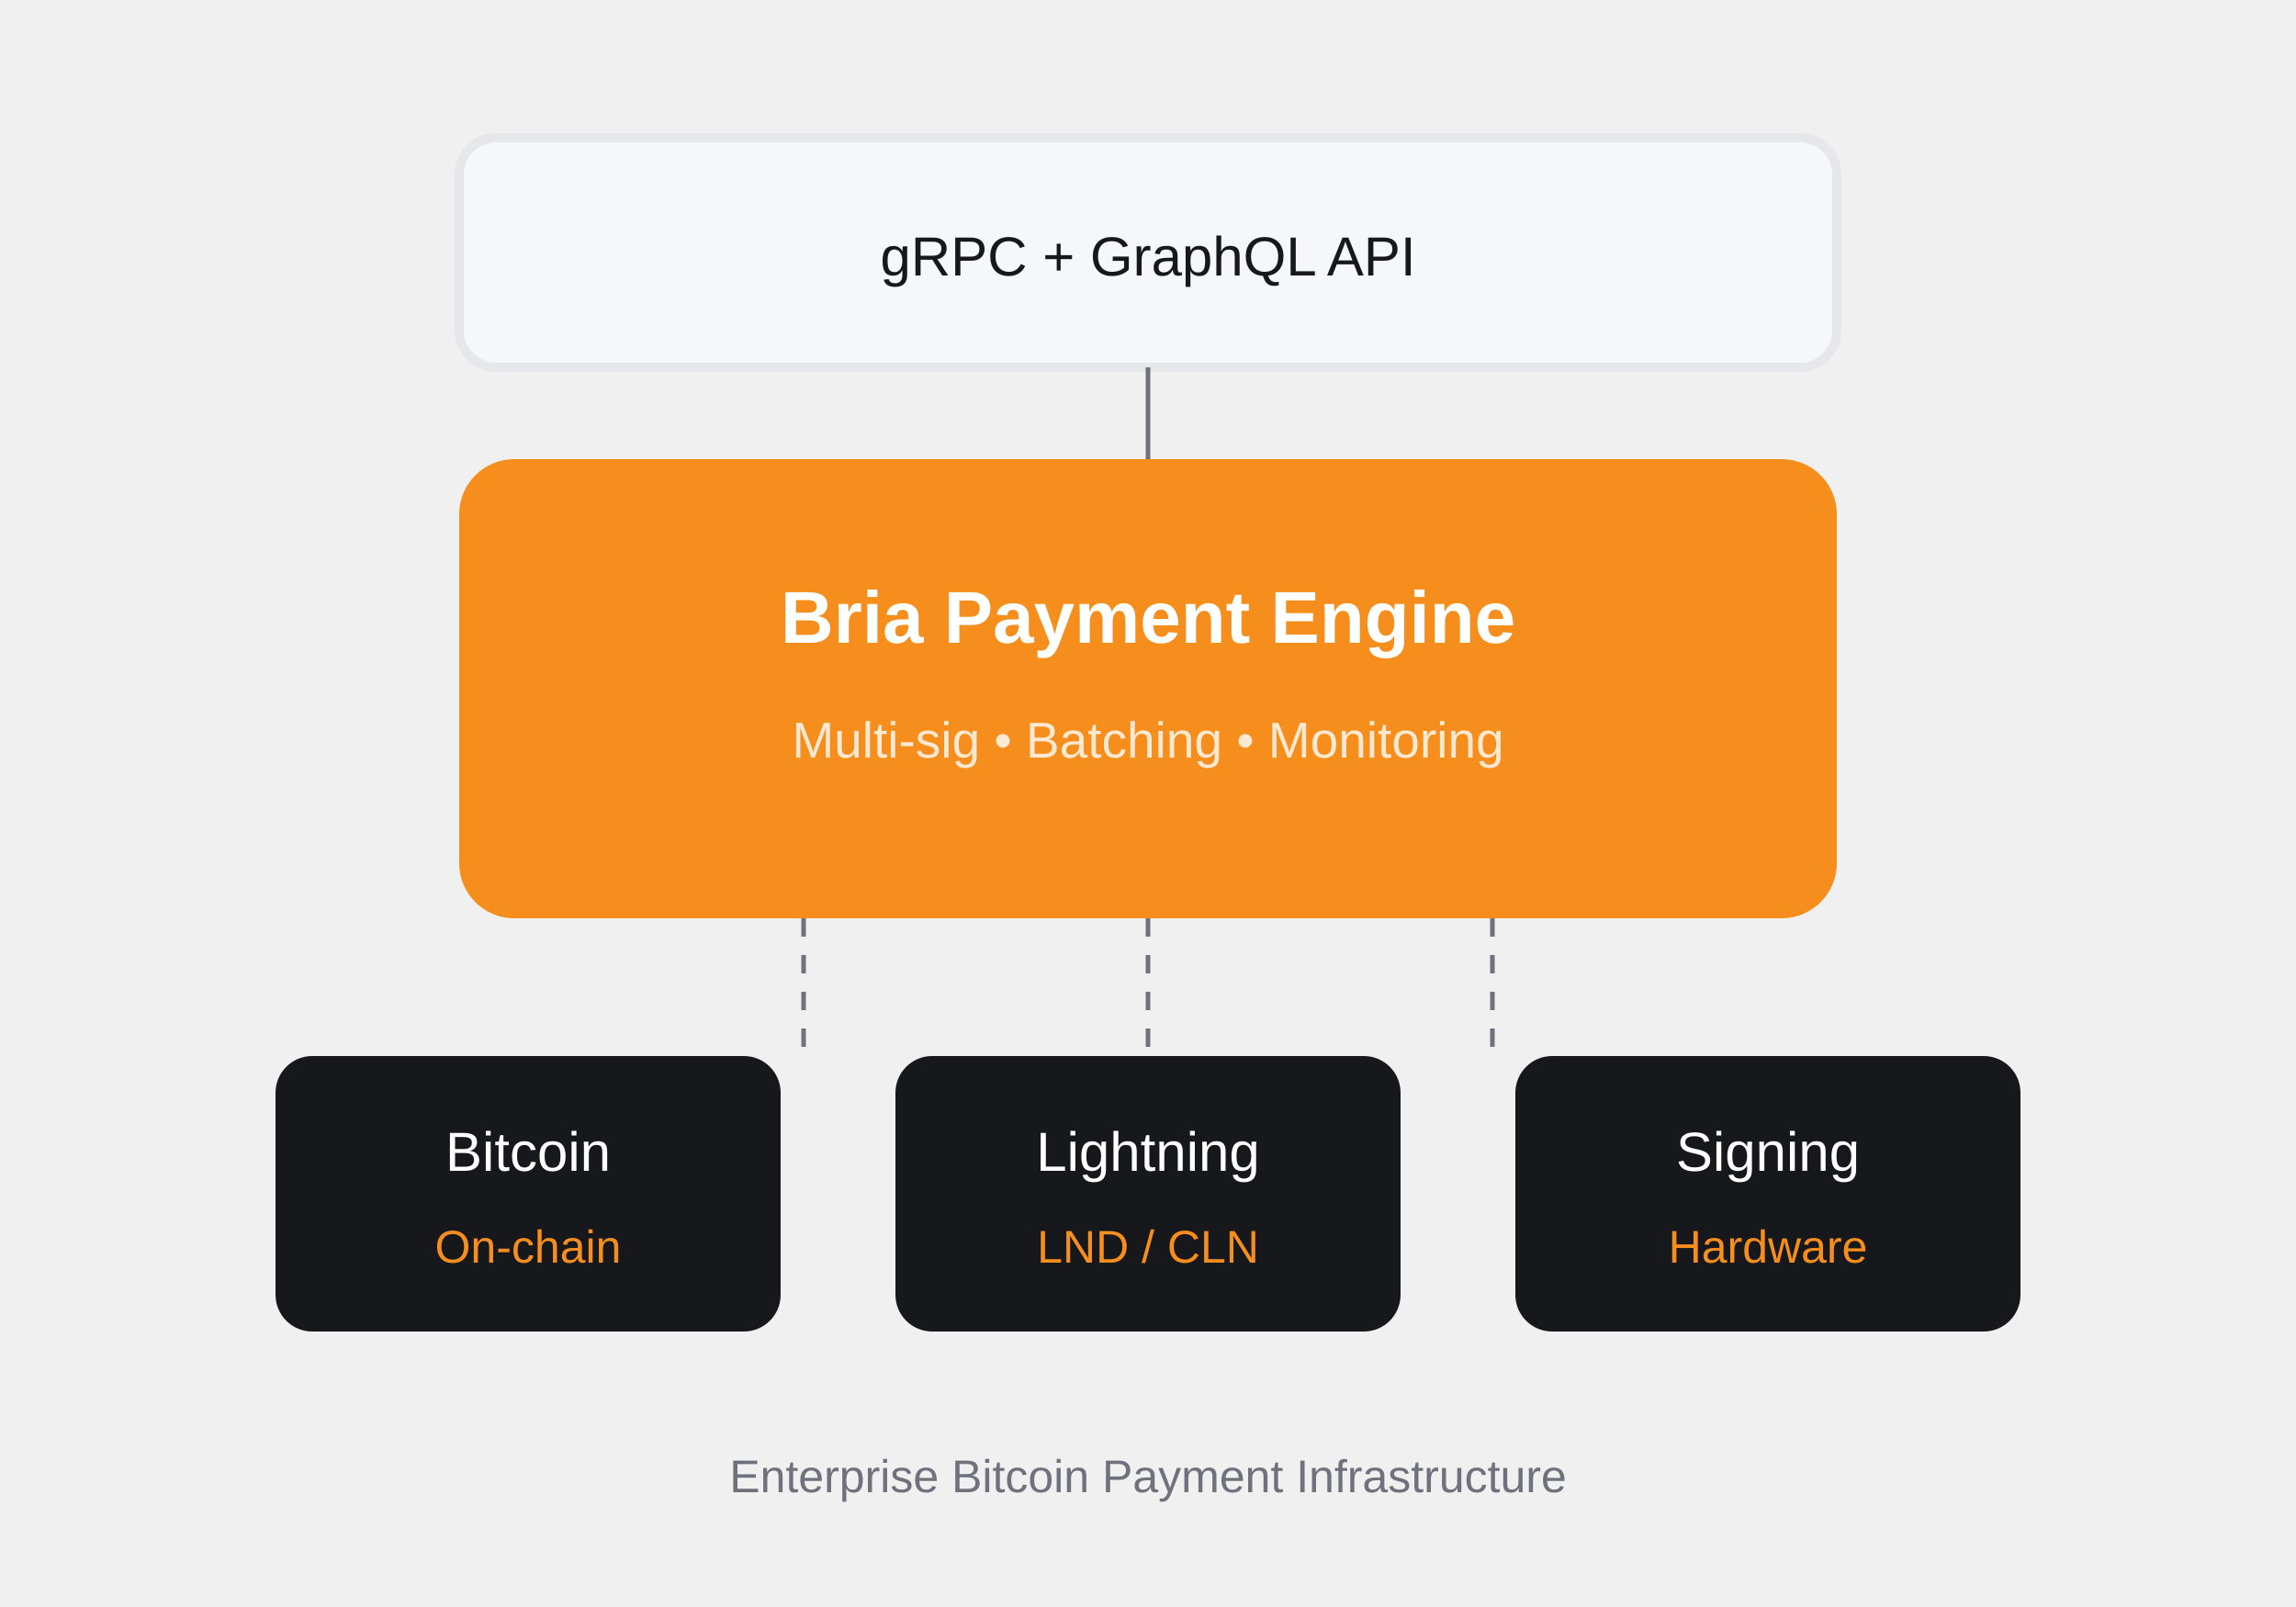
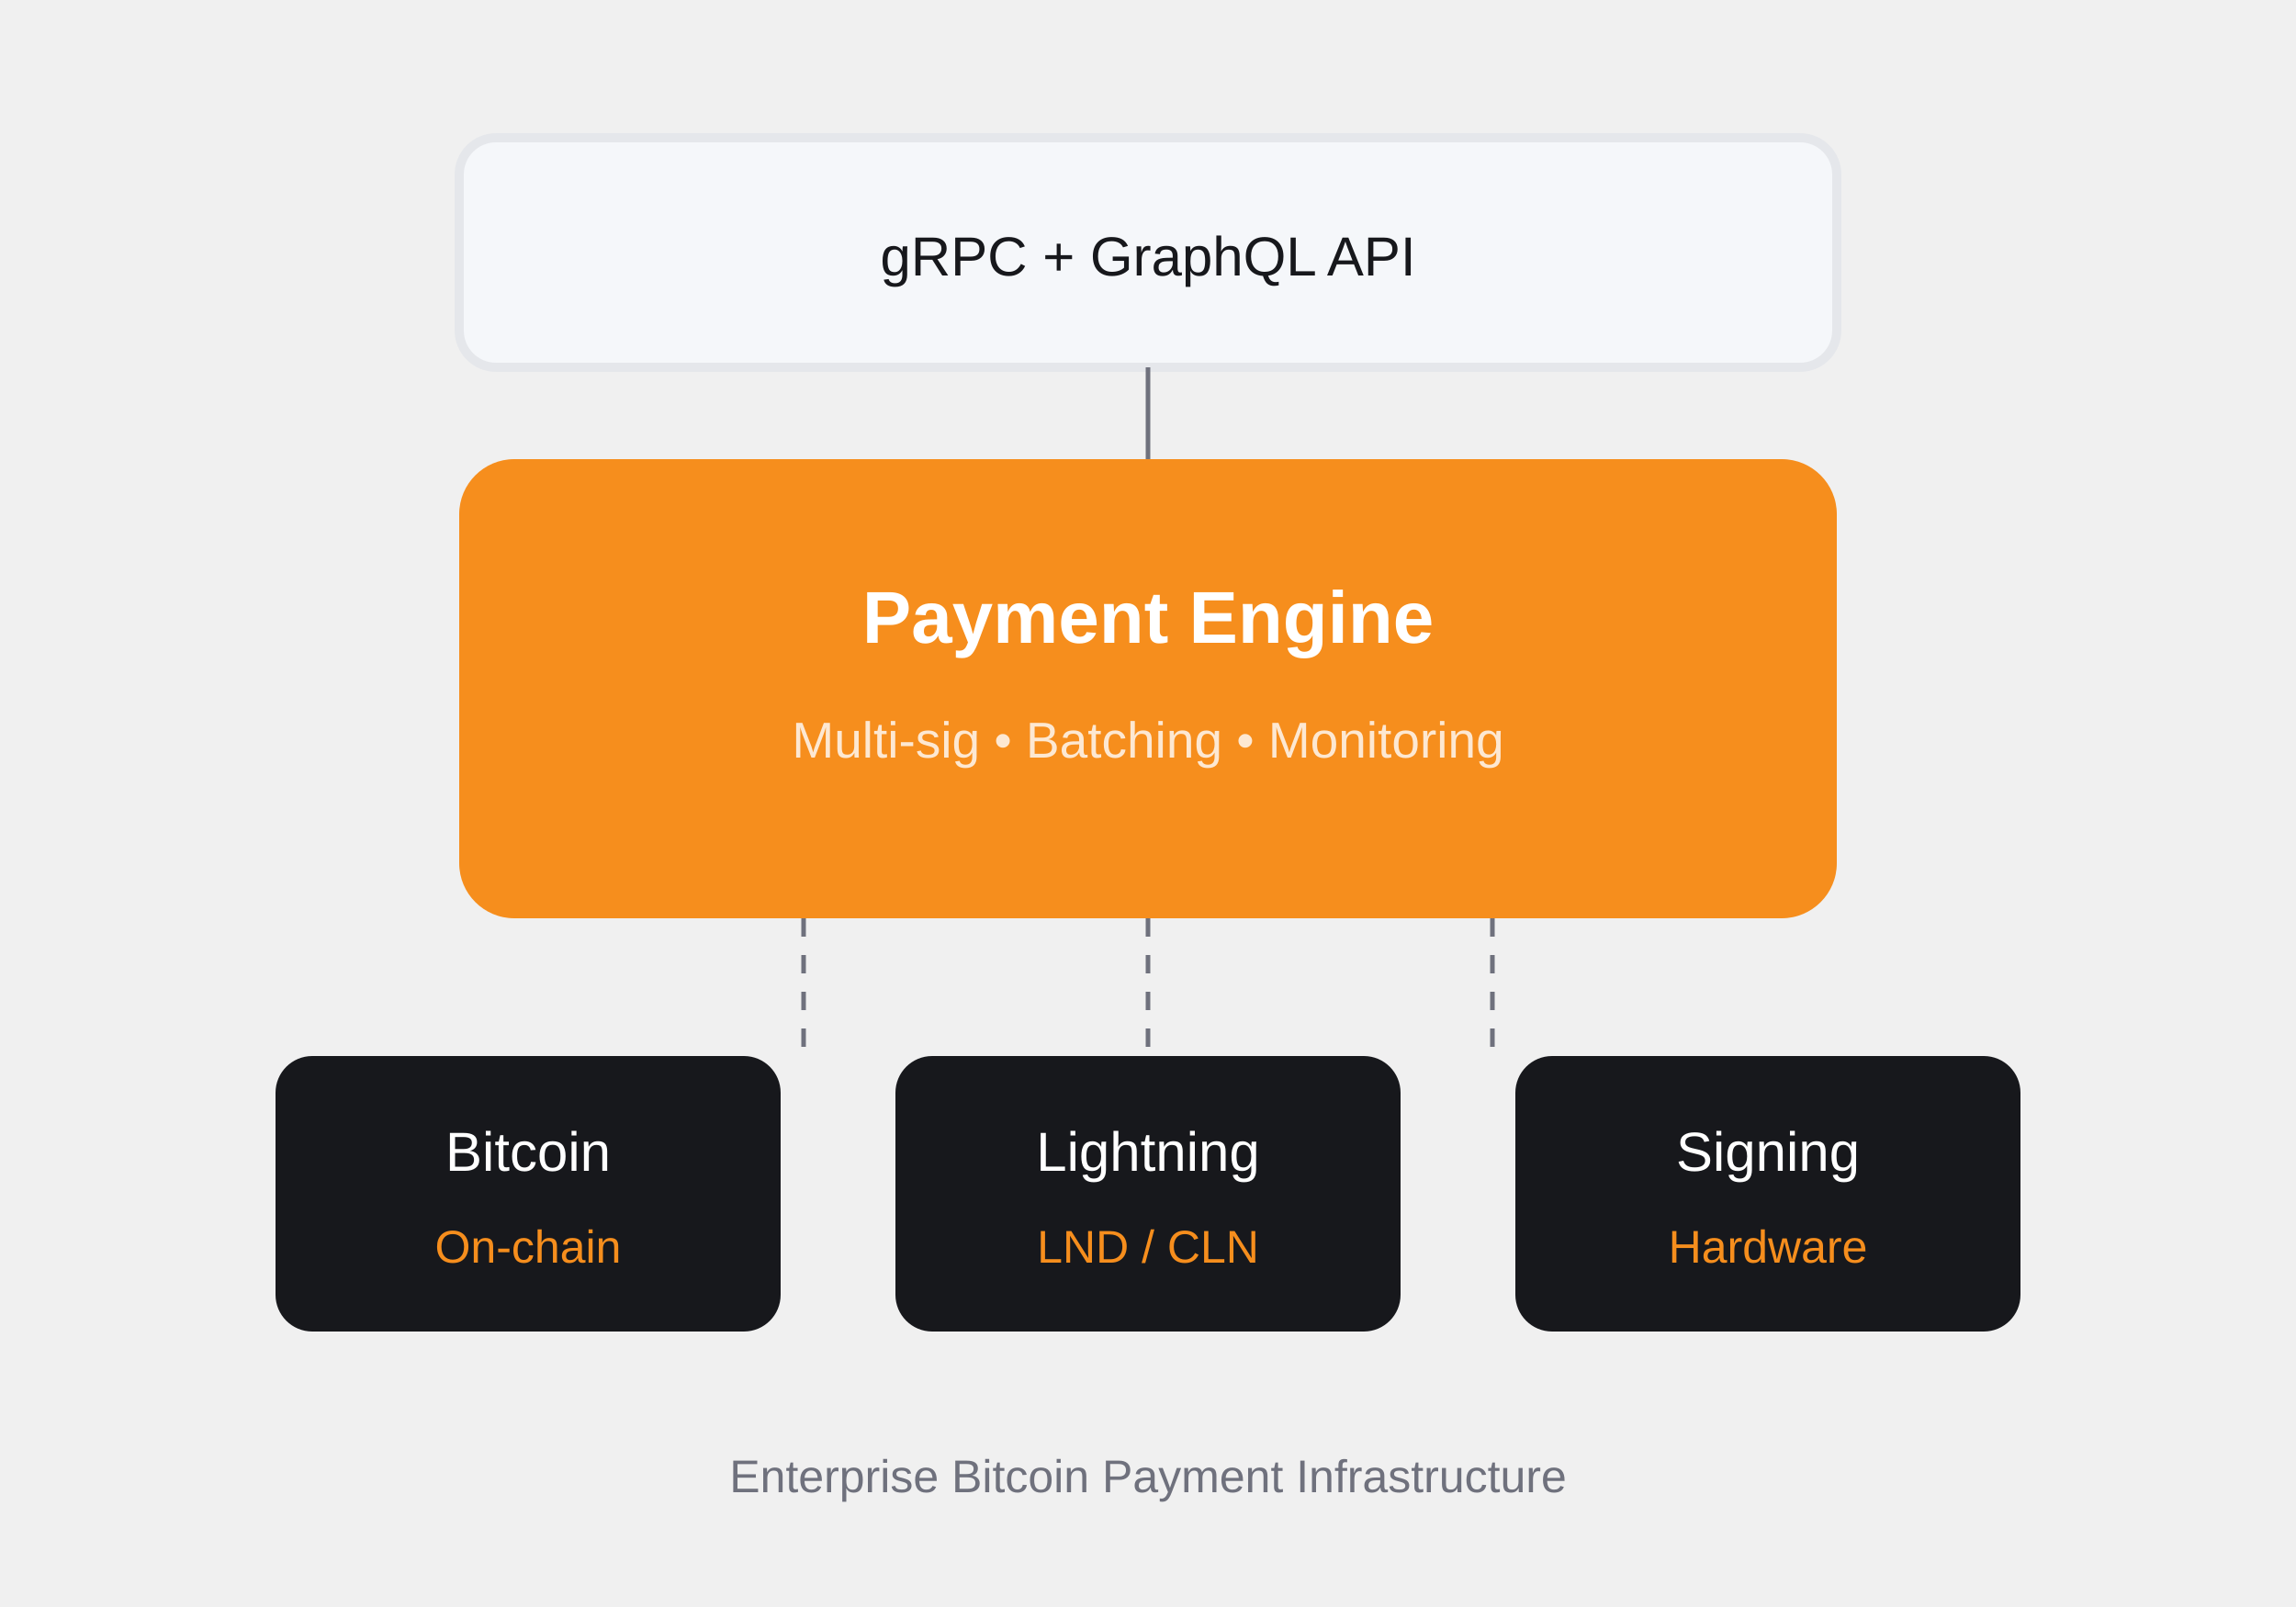
<svg xmlns="http://www.w3.org/2000/svg" width="500" height="350" viewBox="0 0 500 350" fill="none">
  <rect x="100" y="30" width="300" height="50" rx="8" fill="#f5f7fa" stroke="#e5e7eb" stroke-width="2" />
  <text x="250" y="60" font-family="Arial, sans-serif" font-size="12" fill="#17181c" text-anchor="middle">gRPC + GraphQL API</text>
  <rect x="100" y="100" width="300" height="100" rx="12" fill="#f68e1d" />
-   <text x="250" y="140" font-family="Arial, sans-serif" font-size="16" font-weight="600" fill="white" text-anchor="middle">Bria Payment Engine</text>
+   <text x="250" y="140" font-family="Arial, sans-serif" font-size="16" font-weight="600" fill="white" text-anchor="middle">Payment Engine</text>
  <text x="250" y="165" font-family="Arial, sans-serif" font-size="11" fill="rgba(255,255,255,0.8)" text-anchor="middle">Multi-sig • Batching • Monitoring</text>
  <rect x="60" y="230" width="110" height="60" rx="8" fill="#17181c" />
  <text x="115" y="255" font-family="Arial, sans-serif" font-size="12" fill="white" text-anchor="middle">Bitcoin</text>
  <text x="115" y="275" font-family="Arial, sans-serif" font-size="10" fill="#f68e1d" text-anchor="middle">On-chain</text>
  <rect x="195" y="230" width="110" height="60" rx="8" fill="#17181c" />
  <text x="250" y="255" font-family="Arial, sans-serif" font-size="12" fill="white" text-anchor="middle">Lightning</text>
  <text x="250" y="275" font-family="Arial, sans-serif" font-size="10" fill="#f68e1d" text-anchor="middle">LND / CLN</text>
  <rect x="330" y="230" width="110" height="60" rx="8" fill="#17181c" />
  <text x="385" y="255" font-family="Arial, sans-serif" font-size="12" fill="white" text-anchor="middle">Signing</text>
  <text x="385" y="275" font-family="Arial, sans-serif" font-size="10" fill="#f68e1d" text-anchor="middle">Hardware</text>
  <path d="M250 80V100" stroke="#6f717d" stroke-width="1" />
  <path d="M175 200V230" stroke="#6f717d" stroke-width="1" stroke-dasharray="4,4" />
  <path d="M250 200V230" stroke="#6f717d" stroke-width="1" stroke-dasharray="4,4" />
  <path d="M325 200V230" stroke="#6f717d" stroke-width="1" stroke-dasharray="4,4" />
  <text x="250" y="325" font-family="Arial, sans-serif" font-size="10" fill="#6f717d" text-anchor="middle">Enterprise Bitcoin Payment Infrastructure</text>
</svg>
